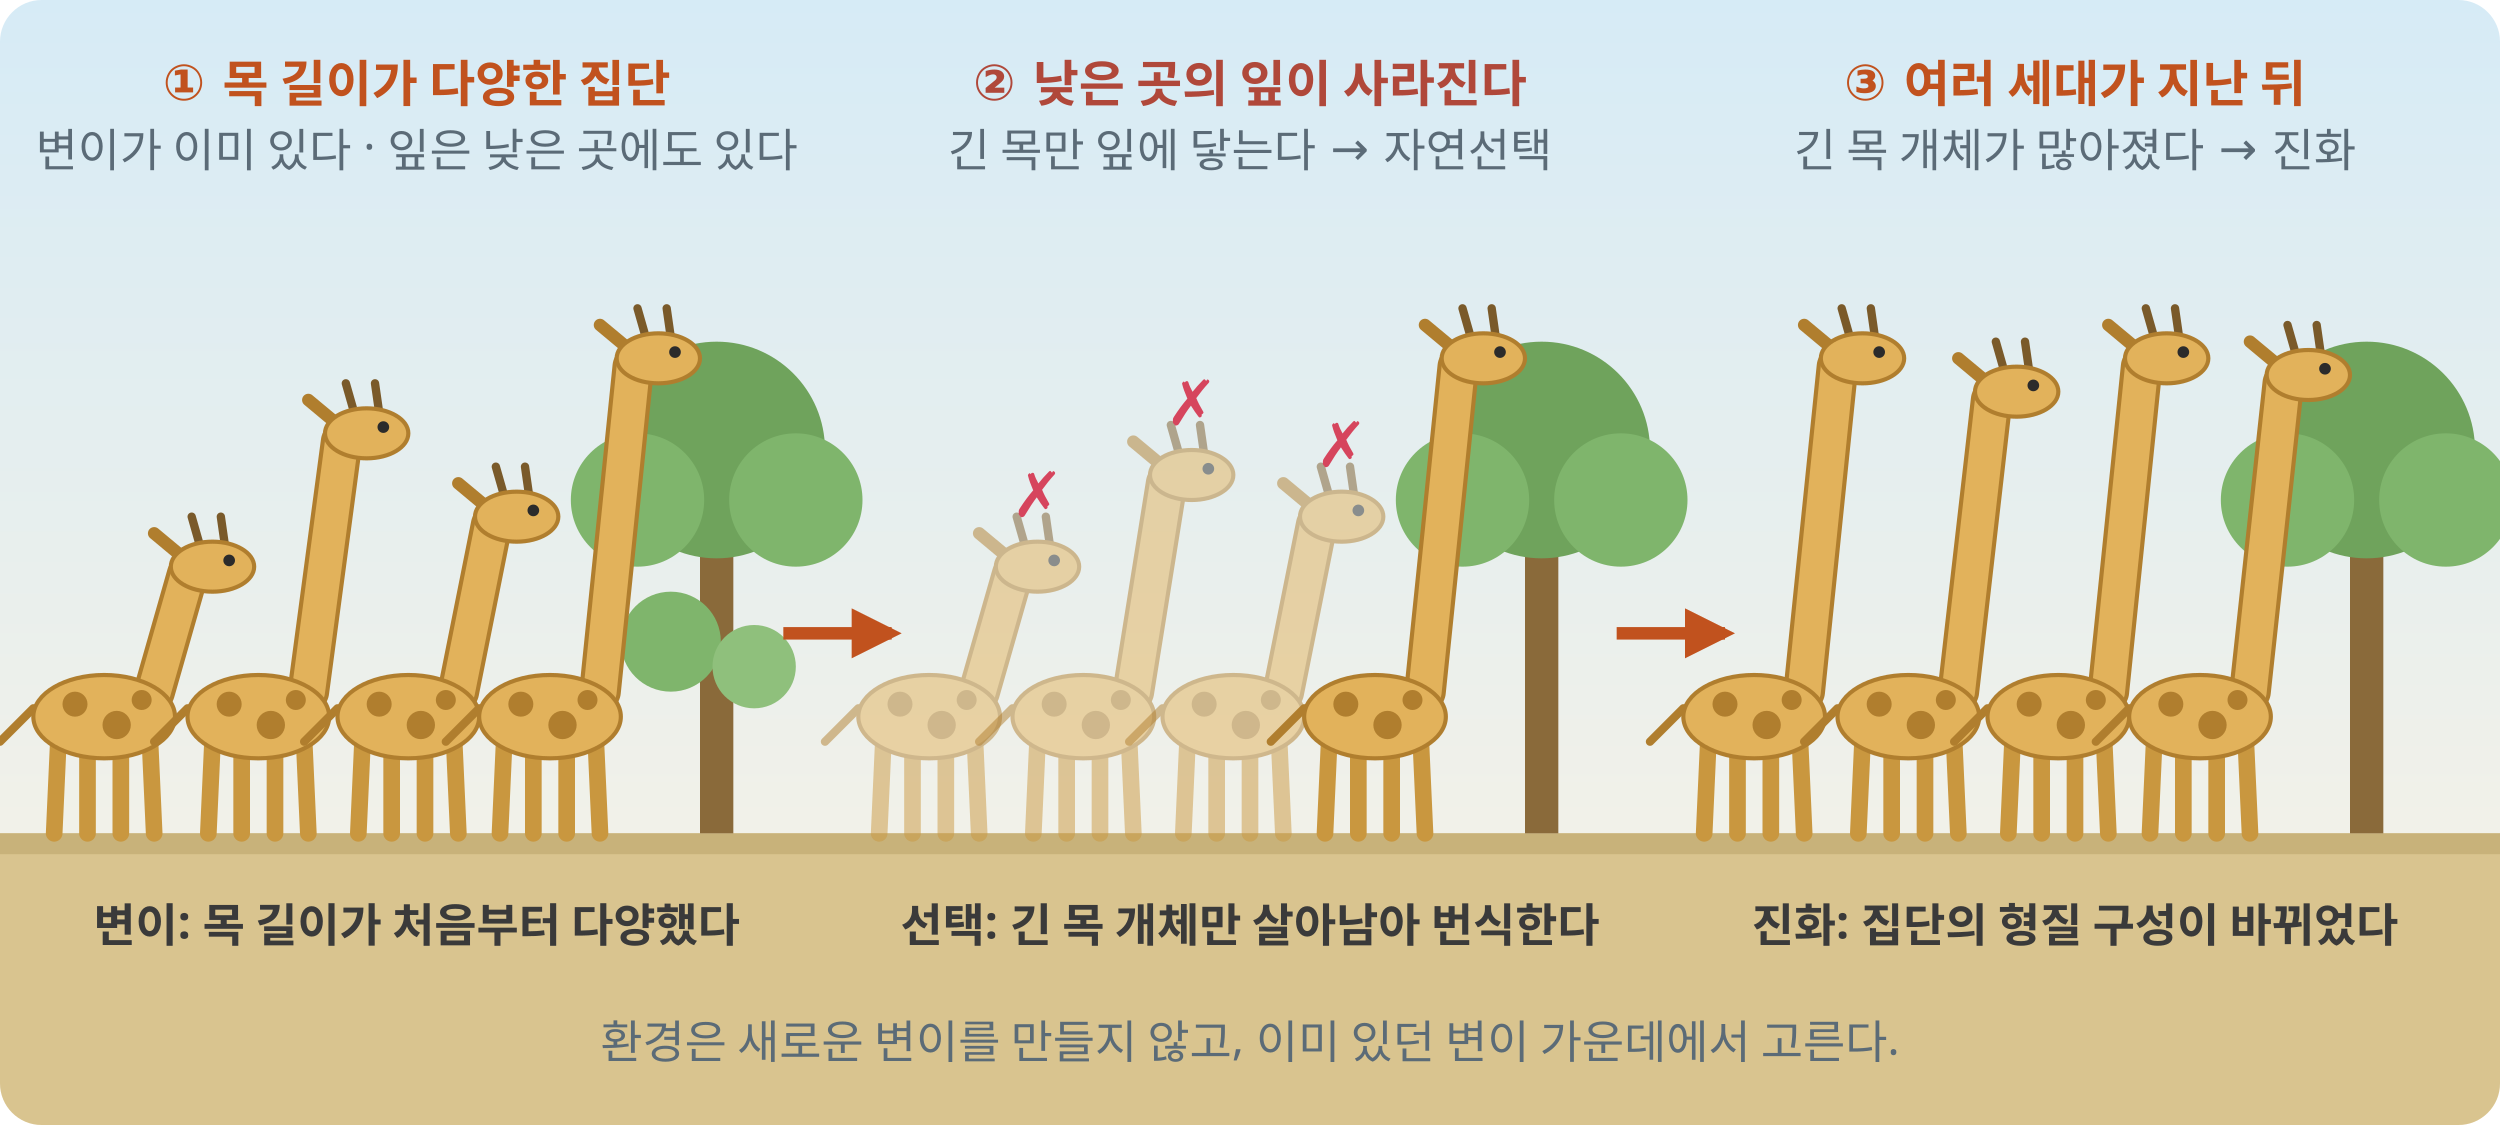
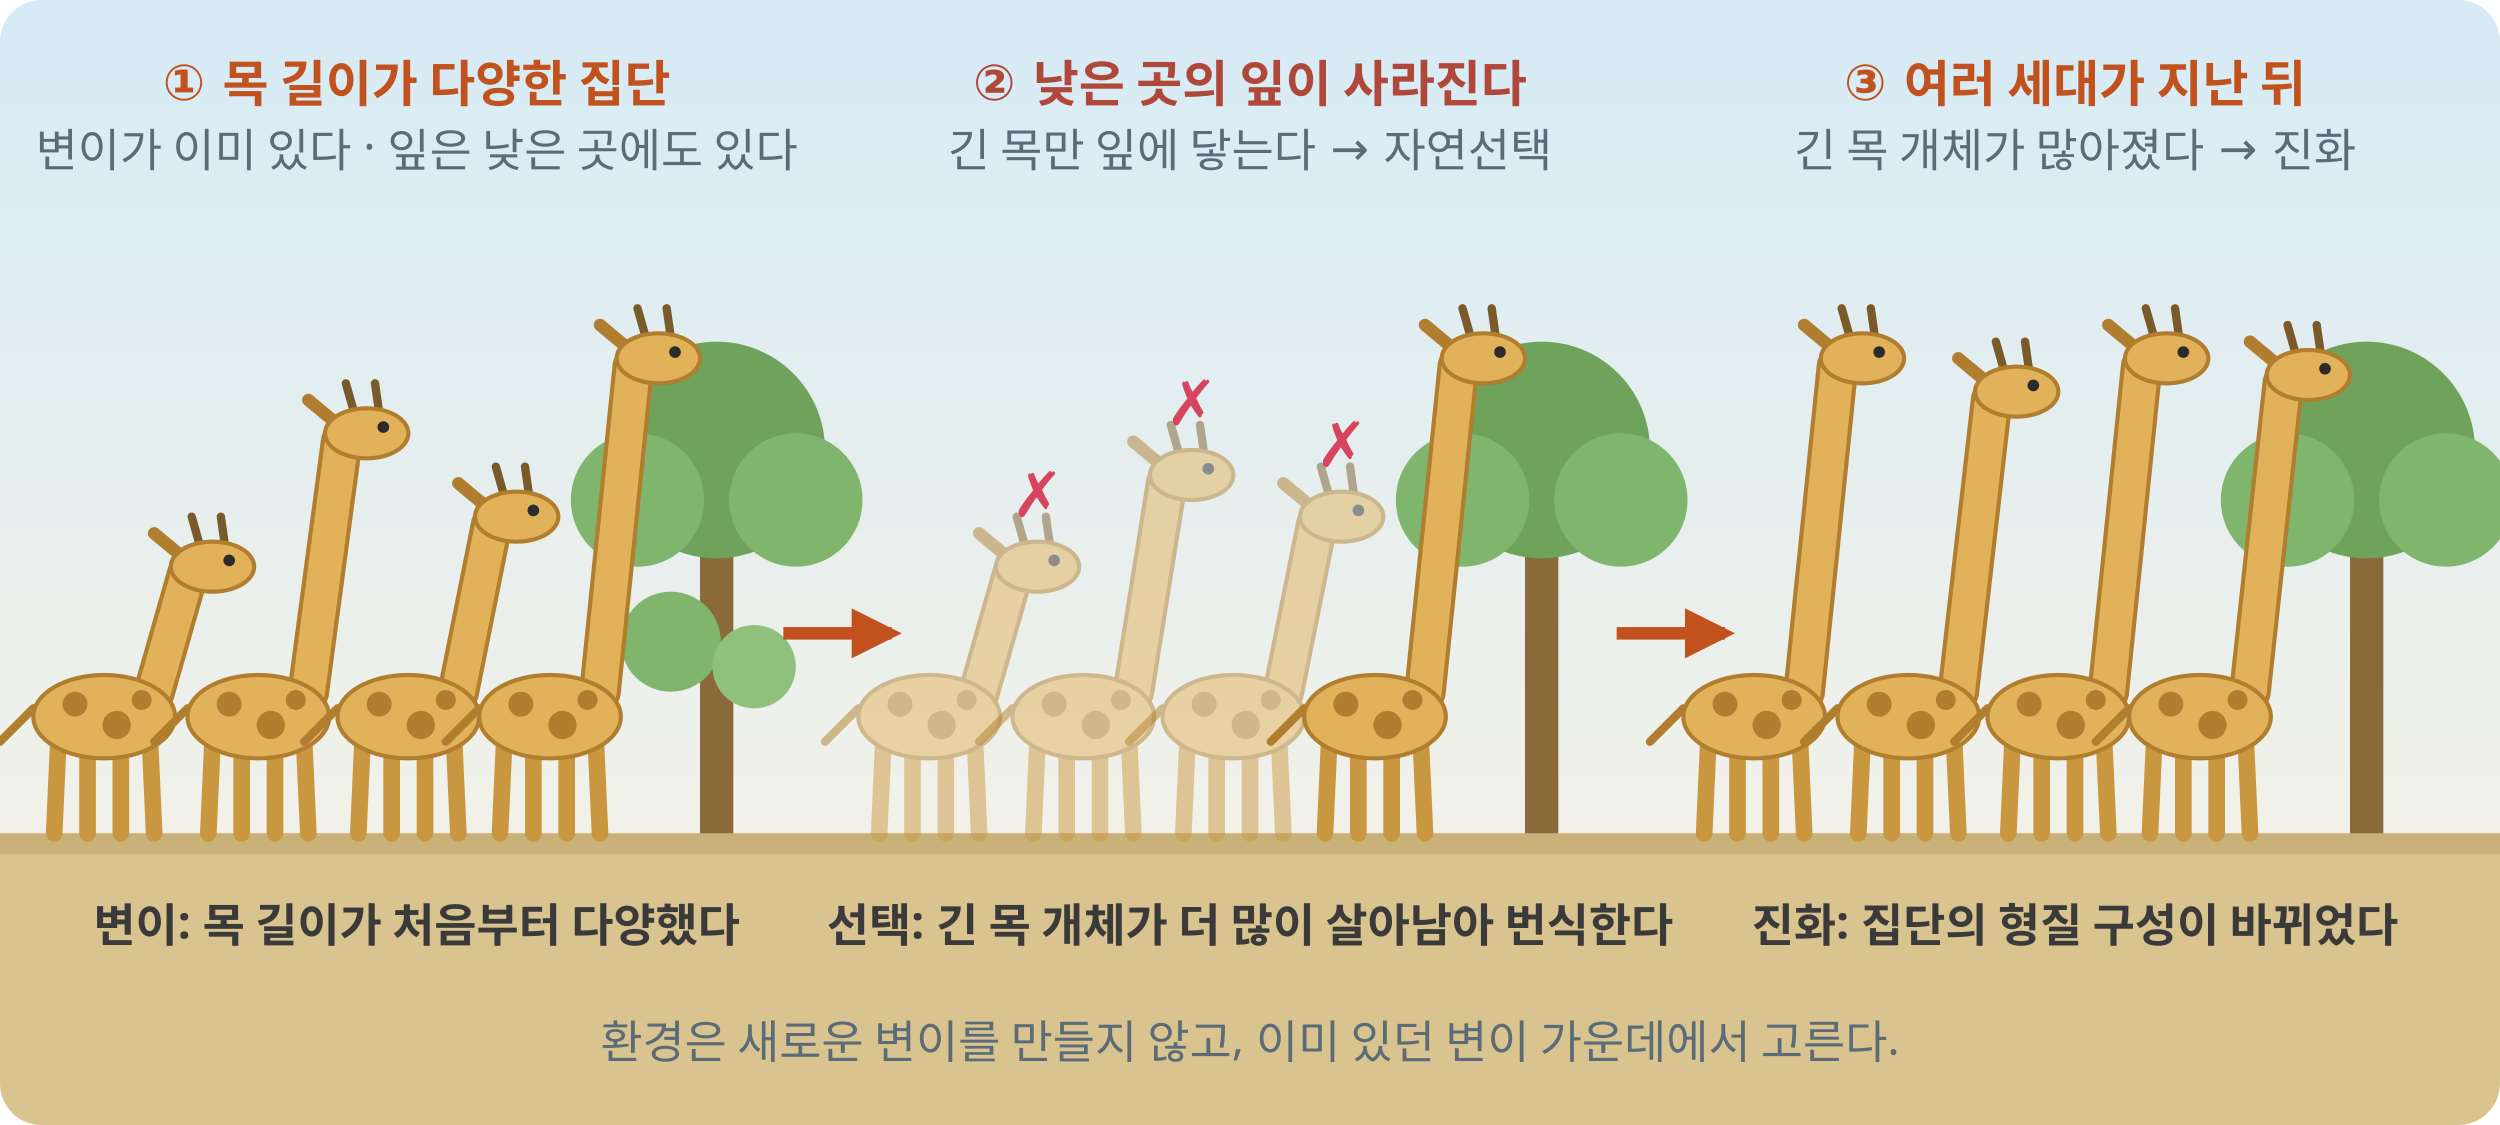
<svg width="600" height="270" viewBox="0 0 600 270" font-family="PC Sans">
  <defs>
    <marker id="arrB-2102-02" markerWidth="4" markerHeight="4" refX="3.2" refY="2" orient="auto">
      <path d="M0,0 L4,2 L0,4 Z" fill="#C1521E" />
    </marker>
  </defs>
  <defs>
    <linearGradient id="f2sky-2102-02" x1="0" y1="0" x2="0" y2="1">
      <stop offset="0" stop-color="#D6EBF6" />
      <stop offset="1" stop-color="#FBF3E4" />
    </linearGradient>
    <clipPath id="f2clip-2102-02">
      <rect width="600" height="270" rx="10" />
    </clipPath>
    <g id="f2body-2102-02">
      <g stroke="#C9973F" stroke-width="4" stroke-linecap="round">
        <line x1="-11" y1="6" x2="-12" y2="28" />
        <line x1="-4" y1="7" x2="-4" y2="28" />
        <line x1="4" y1="7" x2="4" y2="28" />
        <line x1="11" y1="6" x2="12" y2="28" />
      </g>
      <line x1="-17" y1="-2" x2="-25" y2="6" stroke="#B07E2E" stroke-width="2" stroke-linecap="round" />
      <ellipse rx="17" ry="10" fill="#E2B25B" stroke="#B07E2E" stroke-width="1" />
      <circle cx="-7" cy="-3" r="3" fill="#B07E2E" />
      <circle cx="3" cy="2" r="3.4" fill="#B07E2E" />
      <circle cx="9" cy="-4" r="2.4" fill="#B07E2E" />
    </g>
    <g id="f2head-2102-02">
      <line x1="-3" y1="-5" x2="-5" y2="-12" stroke="#7A5A2A" stroke-width="2" stroke-linecap="round" />
      <line x1="3" y1="-5" x2="2" y2="-12" stroke="#7A5A2A" stroke-width="2" stroke-linecap="round" />
      <path d="M-8,-3 l-6,-5" stroke="#B07E2E" stroke-width="3" stroke-linecap="round" />
      <ellipse rx="10" ry="6" fill="#E2B25B" stroke="#B07E2E" stroke-width="1" />
      <circle cx="4" cy="-1.5" r="1.4" fill="#2B2B2B" />
    </g>
    <g id="f2tree-2102-02">
      <rect x="-4" y="-88" width="8" height="88" fill="#8A6A3A" />
      <circle cx="0" cy="-92" r="26" fill="#6FA35C" />
      <circle cx="-19" cy="-80" r="16" fill="#7FB56C" />
      <circle cx="19" cy="-80" r="16" fill="#7FB56C" />
    </g>
    <g id="f2low-2102-02">
      <circle cx="-11" cy="-46" r="12" fill="#7FB56C" />
      <circle cx="9" cy="-40" r="10" fill="#8FC07C" />
    </g>
  </defs>
  <g clip-path="url(#f2clip-2102-02)">
    <rect width="600" height="270" fill="url(#f2sky-2102-02)" />
    <rect y="200" width="600" height="70" fill="#D9C48F" />
    <rect y="200" width="600" height="5" fill="#C8B27A" />
  </g>
  <text x="100" y="24" text-anchor="middle" font-size="12" font-weight="900" fill="#C1521E">① 목 길이가 다양한 집단</text>
  <text x="100" y="40" text-anchor="middle" font-size="11" fill="#5B6B77">변이가 이미 있다 · 잎은 낮은 곳에도 있다</text>
  <g transform="translate(172,200)">
    <use href="#f2tree-2102-02" />
    <use href="#f2low-2102-02" />
  </g>
  <g transform="translate(25,172)">
    <line x1="12" y1="-6" x2="20" y2="-34" stroke="#B07E2E" stroke-width="10" stroke-linecap="round" />
    <line x1="12" y1="-6" x2="20" y2="-34" stroke="#E2B25B" stroke-width="8" stroke-linecap="round" />
    <use href="#f2body-2102-02" />
    <use href="#f2head-2102-02" x="26" y="-36" />
  </g>
  <g transform="translate(62,172)">
    <line x1="12" y1="-6" x2="20" y2="-66" stroke="#B07E2E" stroke-width="10" stroke-linecap="round" />
    <line x1="12" y1="-6" x2="20" y2="-66" stroke="#E2B25B" stroke-width="8" stroke-linecap="round" />
    <use href="#f2body-2102-02" />
    <use href="#f2head-2102-02" x="26" y="-68" />
  </g>
  <g transform="translate(98,172)">
    <line x1="12" y1="-6" x2="20" y2="-46" stroke="#B07E2E" stroke-width="10" stroke-linecap="round" />
    <line x1="12" y1="-6" x2="20" y2="-46" stroke="#E2B25B" stroke-width="8" stroke-linecap="round" />
    <use href="#f2body-2102-02" />
    <use href="#f2head-2102-02" x="26" y="-48" />
  </g>
  <g transform="translate(132,172)">
    <line x1="12" y1="-6" x2="20" y2="-84" stroke="#B07E2E" stroke-width="10" stroke-linecap="round" />
    <line x1="12" y1="-6" x2="20" y2="-84" stroke="#E2B25B" stroke-width="8" stroke-linecap="round" />
    <use href="#f2body-2102-02" />
    <use href="#f2head-2102-02" x="26" y="-86" />
  </g>
  <text x="100" y="226" text-anchor="middle" font-size="11" font-weight="800" fill="#3A3A3A">변이: 목 길이가 처음부터 다양했다</text>
  <line x1="188" y1="152" x2="214" y2="152" stroke="#C1521E" stroke-width="3" marker-end="url(#arrB-2102-02)" />
  <text x="300" y="24" text-anchor="middle" font-size="12" font-weight="900" fill="#B0483A">② 낮은 곳의 잎이 사라진다</text>
  <text x="300" y="40" text-anchor="middle" font-size="11" fill="#5B6B77">긴 목만 잎에 닿는다 → 자연선택</text>
  <g transform="translate(370,200)">
    <use href="#f2tree-2102-02" />
  </g>
  <g transform="translate(223,172)" opacity="0.5">
    <line x1="12" y1="-6" x2="20" y2="-34" stroke="#B07E2E" stroke-width="10" stroke-linecap="round" />
    <line x1="12" y1="-6" x2="20" y2="-34" stroke="#E2B25B" stroke-width="8" stroke-linecap="round" />
    <use href="#f2body-2102-02" />
    <use href="#f2head-2102-02" x="26" y="-36" />
  </g>
  <g transform="translate(260,172)" opacity="0.5">
    <line x1="12" y1="-6" x2="20" y2="-56" stroke="#B07E2E" stroke-width="10" stroke-linecap="round" />
    <line x1="12" y1="-6" x2="20" y2="-56" stroke="#E2B25B" stroke-width="8" stroke-linecap="round" />
    <use href="#f2body-2102-02" />
    <use href="#f2head-2102-02" x="26" y="-58" />
  </g>
  <g transform="translate(296,172)" opacity="0.5">
    <line x1="12" y1="-6" x2="20" y2="-46" stroke="#B07E2E" stroke-width="10" stroke-linecap="round" />
    <line x1="12" y1="-6" x2="20" y2="-46" stroke="#E2B25B" stroke-width="8" stroke-linecap="round" />
    <use href="#f2body-2102-02" />
    <use href="#f2head-2102-02" x="26" y="-48" />
  </g>
  <g transform="translate(330,172)">
    <line x1="12" y1="-6" x2="20" y2="-84" stroke="#B07E2E" stroke-width="10" stroke-linecap="round" />
    <line x1="12" y1="-6" x2="20" y2="-84" stroke="#E2B25B" stroke-width="8" stroke-linecap="round" />
    <use href="#f2body-2102-02" />
    <use href="#f2head-2102-02" x="26" y="-86" />
  </g>
  <g font-size="15" font-weight="900" fill="#D6455D" text-anchor="middle">
    <text x="249" y="124">✗</text>
    <text x="286" y="102">✗</text>
    <text x="322" y="112">✗</text>
  </g>
-   <text x="300" y="226" text-anchor="middle" font-size="11" font-weight="800" fill="#3A3A3A">선택: 긴 목 개체만 살아남아 번식한다</text>
+   <text x="300" y="226" text-anchor="middle" font-size="11" font-weight="800" fill="#3A3A3A">선택: 긴 목 개체가 더 많이 살아남아 번식한다</text>
  <line x1="388" y1="152" x2="414" y2="152" stroke="#C1521E" stroke-width="3" marker-end="url(#arrB-2102-02)" />
  <text x="498" y="24" text-anchor="middle" font-size="12" font-weight="900" fill="#C1521E">③ 여러 세대가 지난 뒤</text>
  <text x="498" y="40" text-anchor="middle" font-size="11" fill="#5B6B77">긴 목 개체가 많아졌다 → 진화</text>
  <g transform="translate(568,200)">
    <use href="#f2tree-2102-02" />
  </g>
  <g transform="translate(421,172)">
    <line x1="12" y1="-6" x2="20" y2="-84" stroke="#B07E2E" stroke-width="10" stroke-linecap="round" />
    <line x1="12" y1="-6" x2="20" y2="-84" stroke="#E2B25B" stroke-width="8" stroke-linecap="round" />
    <use href="#f2body-2102-02" />
    <use href="#f2head-2102-02" x="26" y="-86" />
  </g>
  <g transform="translate(458,172)">
    <line x1="12" y1="-6" x2="20" y2="-76" stroke="#B07E2E" stroke-width="10" stroke-linecap="round" />
    <line x1="12" y1="-6" x2="20" y2="-76" stroke="#E2B25B" stroke-width="8" stroke-linecap="round" />
    <use href="#f2body-2102-02" />
    <use href="#f2head-2102-02" x="26" y="-78" />
  </g>
  <g transform="translate(494,172)">
    <line x1="12" y1="-6" x2="20" y2="-84" stroke="#B07E2E" stroke-width="10" stroke-linecap="round" />
    <line x1="12" y1="-6" x2="20" y2="-84" stroke="#E2B25B" stroke-width="8" stroke-linecap="round" />
    <use href="#f2body-2102-02" />
    <use href="#f2head-2102-02" x="26" y="-86" />
  </g>
  <g transform="translate(528,172)">
    <line x1="12" y1="-6" x2="20" y2="-80" stroke="#B07E2E" stroke-width="10" stroke-linecap="round" />
    <line x1="12" y1="-6" x2="20" y2="-80" stroke="#E2B25B" stroke-width="8" stroke-linecap="round" />
    <use href="#f2body-2102-02" />
    <use href="#f2head-2102-02" x="26" y="-82" />
  </g>
  <text x="498" y="226" text-anchor="middle" font-size="11" font-weight="800" fill="#3A3A3A">진화: 집단의 형질 구성이 바뀌었다</text>
  <text x="300" y="254" text-anchor="middle" font-size="11" fill="#5B6B77">환경은 새로운 변이를 만들지 않고, 이미 있던 변이 가운데에서 고른다.</text>
</svg>
